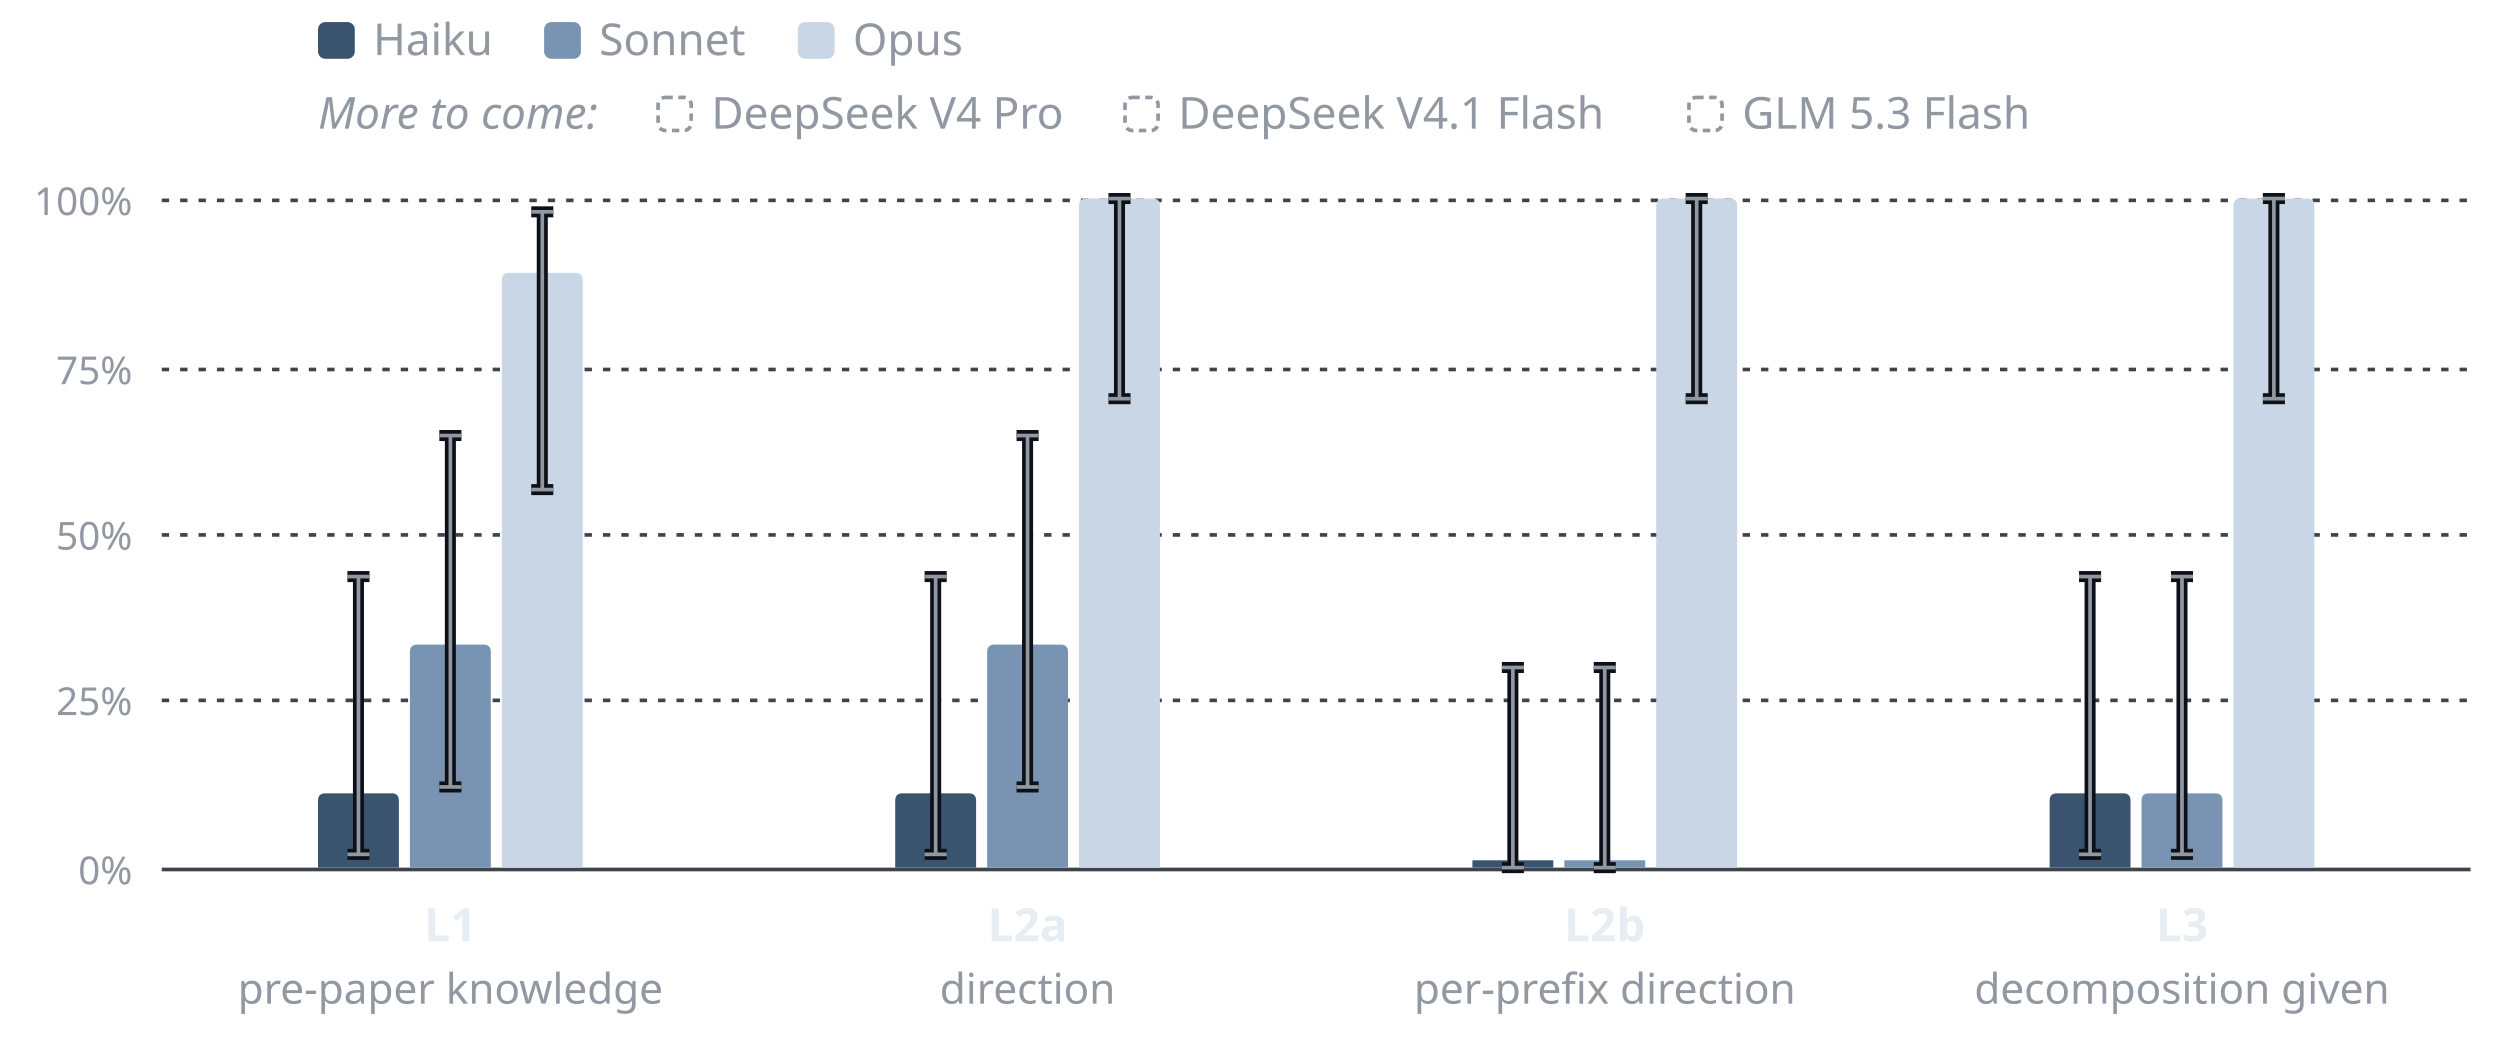
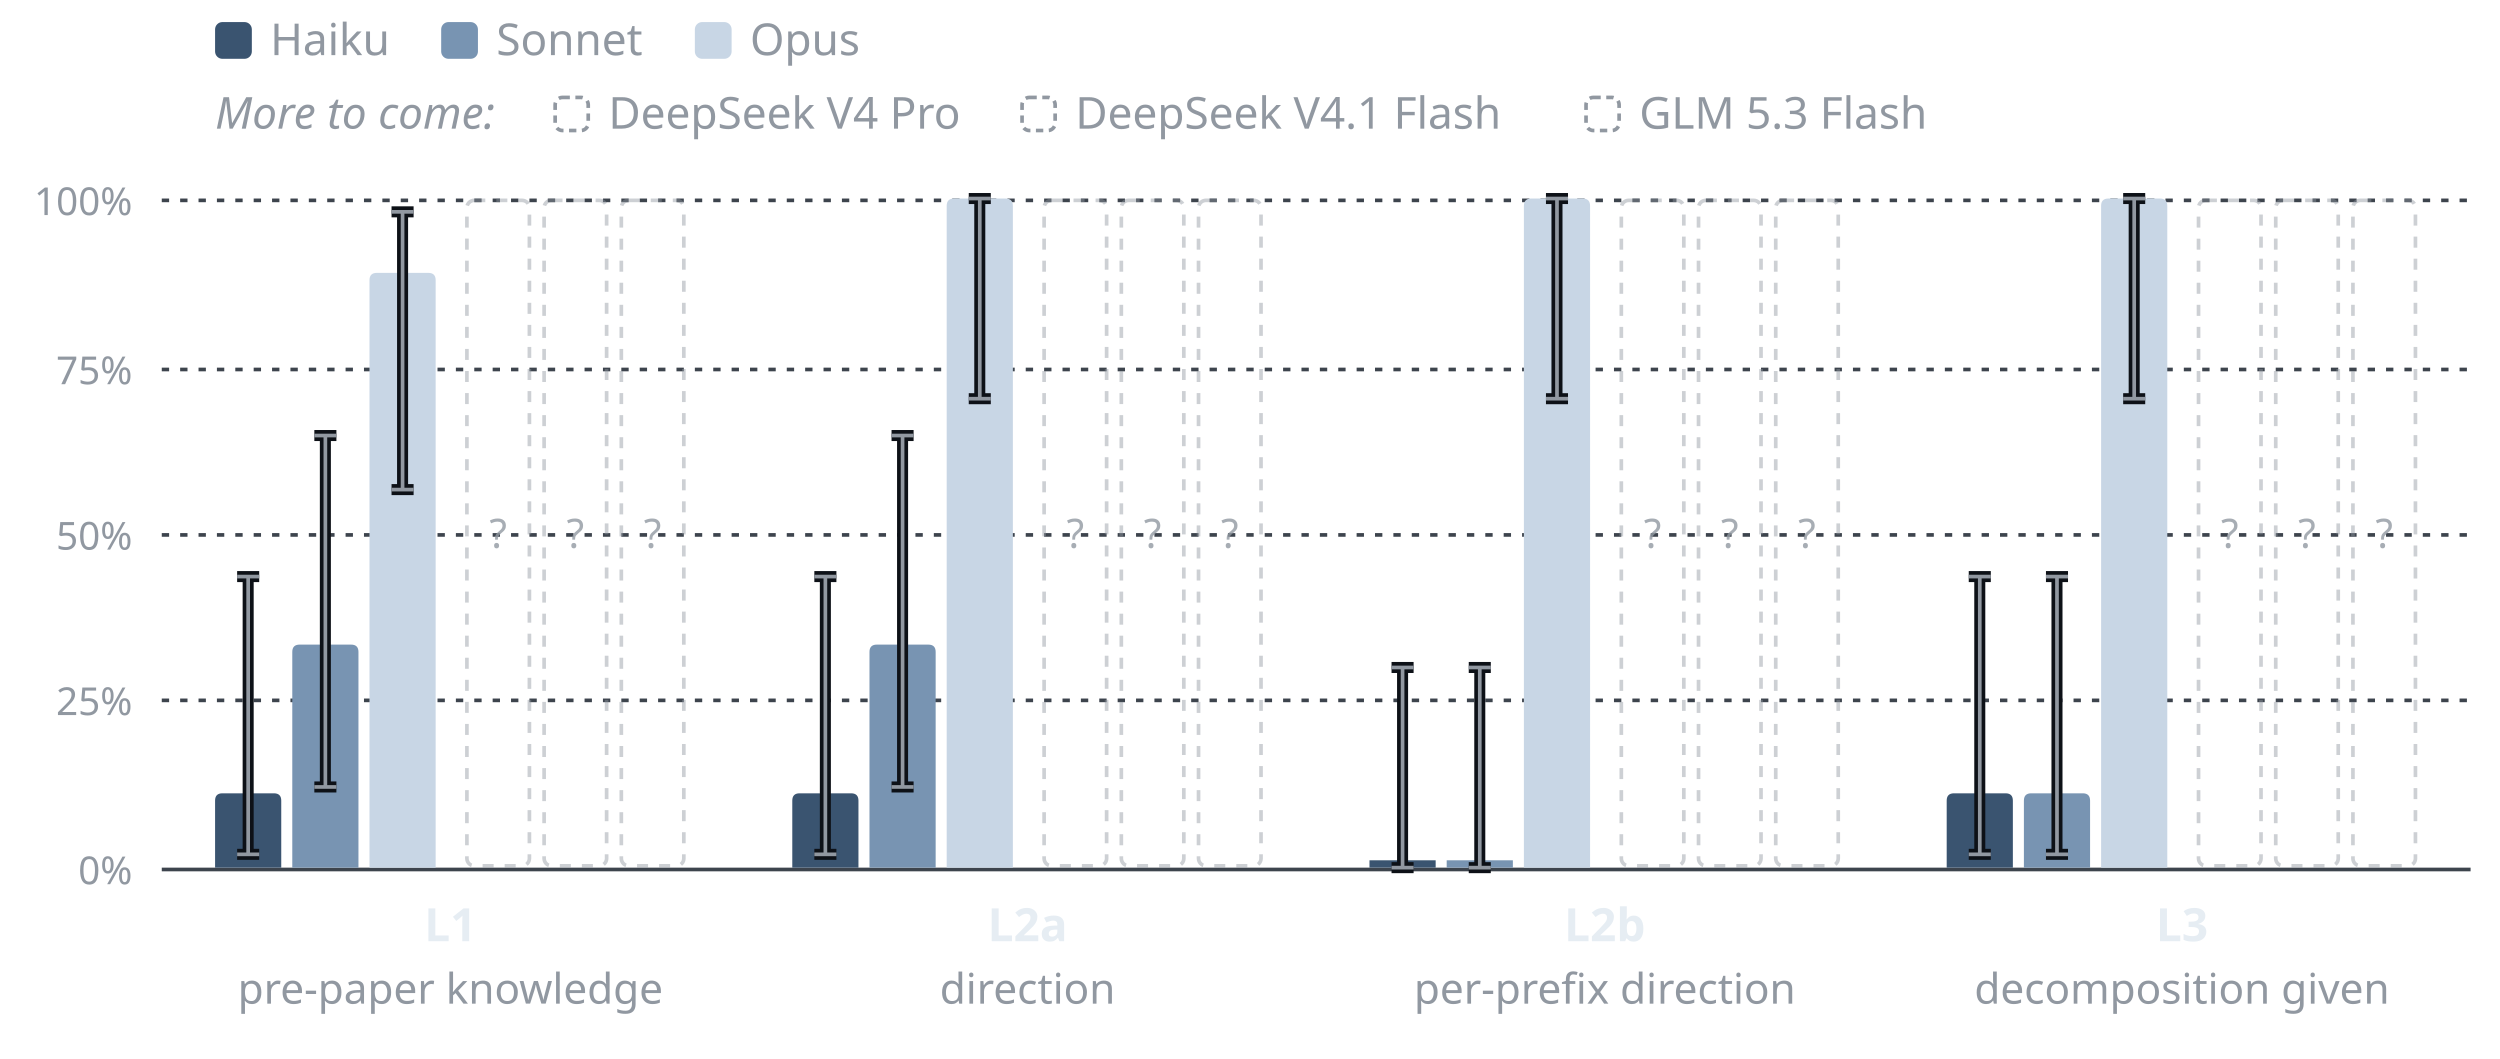
<svg xmlns="http://www.w3.org/2000/svg" width="680" height="288" viewBox="0 0 680 288" font-family="-apple-system, BlinkMacSystemFont, 'Segoe UI', 'Noto Sans', Helvetica, Arial, sans-serif" role="img" aria-labelledby="title desc">
-   <rect x="86.5" y="6" width="10" height="10" rx="2" fill="#3a5470" />
-   <text x="101.5" y="15" font-size="12" fill="#9198a1">Haiku</text>
-   <rect x="148.0" y="6" width="10" height="10" rx="2" fill="#7894b2" />
-   <text x="163.0" y="15" font-size="12" fill="#9198a1">Sonnet</text>
-   <rect x="217.0" y="6" width="10" height="10" rx="2" fill="#c8d6e5" />
-   <text x="232.0" y="15" font-size="12" fill="#9198a1">Opus</text>
-   <text x="86.5" y="35" font-size="12" font-style="italic" fill="#9198a1">More to come:</text>
-   <rect x="179.0" y="26.5" width="9" height="9" rx="2" fill="none" stroke="#9198a1" stroke-dasharray="2 1.5" />
-   <text x="193.5" y="35" font-size="12" fill="#9198a1">DeepSeek V4 Pro</text>
-   <rect x="306.0" y="26.5" width="9" height="9" rx="2" fill="none" stroke="#9198a1" stroke-dasharray="2 1.5" />
-   <text x="320.5" y="35" font-size="12" fill="#9198a1">DeepSeek V4.1 Flash</text>
-   <rect x="459.4" y="26.5" width="9" height="9" rx="2" fill="none" stroke="#9198a1" stroke-dasharray="2 1.5" />
-   <text x="473.9" y="35" font-size="12" fill="#9198a1">GLM 5.3 Flash</text>
+   <rect x="58.5" y="6" width="10" height="10" rx="2" fill="#3a5470" />
+   <text x="73.5" y="15" font-size="12" fill="#9198a1">Haiku</text>
+   <rect x="120.0" y="6" width="10" height="10" rx="2" fill="#7894b2" />
+   <text x="135.0" y="15" font-size="12" fill="#9198a1">Sonnet</text>
+   <rect x="189.0" y="6" width="10" height="10" rx="2" fill="#c8d6e5" />
+   <text x="204.0" y="15" font-size="12" fill="#9198a1">Opus</text>
+   <text x="58.5" y="35" font-size="12" font-style="italic" fill="#9198a1">More to come:</text>
+   <rect x="151.0" y="26.5" width="9" height="9" rx="2" fill="none" stroke="#9198a1" stroke-dasharray="2 1.5" />
+   <text x="165.5" y="35" font-size="12" fill="#9198a1">DeepSeek V4 Pro</text>
+   <rect x="278.0" y="26.5" width="9" height="9" rx="2" fill="none" stroke="#9198a1" stroke-dasharray="2 1.5" />
+   <text x="292.5" y="35" font-size="12" fill="#9198a1">DeepSeek V4.1 Flash</text>
+   <rect x="431.4" y="26.5" width="9" height="9" rx="2" fill="none" stroke="#9198a1" stroke-dasharray="2 1.5" />
+   <text x="445.9" y="35" font-size="12" fill="#9198a1">GLM 5.3 Flash</text>
  <line x1="44" x2="672" y1="236.5" y2="236.5" stroke="#3d444d" />
  <text x="36" y="240.5" font-size="10.5" text-anchor="end" fill="#9198a1" font-variant-numeric="tabular-nums">0%</text>
  <line x1="44" x2="672" y1="190.5" y2="190.5" stroke="#3d444d" stroke-dasharray="2 3" />
  <text x="36" y="194.5" font-size="10.5" text-anchor="end" fill="#9198a1" font-variant-numeric="tabular-nums">25%</text>
  <line x1="44" x2="672" y1="145.5" y2="145.5" stroke="#3d444d" stroke-dasharray="2 3" />
  <text x="36" y="149.5" font-size="10.5" text-anchor="end" fill="#9198a1" font-variant-numeric="tabular-nums">50%</text>
  <line x1="44" x2="672" y1="100.5" y2="100.5" stroke="#3d444d" stroke-dasharray="2 3" />
  <text x="36" y="104.5" font-size="10.5" text-anchor="end" fill="#9198a1" font-variant-numeric="tabular-nums">75%</text>
  <line x1="44" x2="672" y1="54.5" y2="54.5" stroke="#3d444d" stroke-dasharray="2 3" />
  <text x="36" y="58.5" font-size="10.5" text-anchor="end" fill="#9198a1" font-variant-numeric="tabular-nums">100%</text>
-   <path d="M86.5,236.0 V217.778 Q86.5,215.778 88.5,215.778 H106.5 Q108.5,215.778 108.5,217.778 V236.0 Z" fill="#3a5470" />
-   <path d="M97.5,232.38 V156.829 M94.5,156.829 H100.5 M94.5,232.38 H100.5" stroke="#0d1117" stroke-width="3" fill="none" />
-   <path d="M97.5,232.38 V156.829 M94.5,156.829 H100.5 M94.5,232.38 H100.5" stroke="#9198a1" stroke-width="1" fill="none" />
-   <path d="M111.5,236.0 V177.333 Q111.5,175.333 113.5,175.333 H131.5 Q133.5,175.333 133.5,177.333 V236.0 Z" fill="#7894b2" />
-   <path d="M122.5,214.054 V118.464 M119.5,118.464 H125.5 M119.5,214.054 H125.5" stroke="#0d1117" stroke-width="3" fill="none" />
-   <path d="M122.5,214.054 V118.464 M119.5,118.464 H125.5 M119.5,214.054 H125.5" stroke="#9198a1" stroke-width="1" fill="none" />
-   <path d="M136.5,236.0 V76.222 Q136.5,74.222 138.5,74.222 H156.5 Q158.5,74.222 158.5,76.222 V236.0 Z" fill="#c8d6e5" />
-   <path d="M147.5,133.171 V57.62 M144.5,57.62 H150.5 M144.5,133.171 H150.5" stroke="#0d1117" stroke-width="3" fill="none" />
-   <path d="M147.5,133.171 V57.62 M144.5,57.62 H150.5 M144.5,133.171 H150.5" stroke="#9198a1" stroke-width="1" fill="none" />
+   <path d="M58.5,236.0 V217.778 Q58.5,215.778 60.5,215.778 H74.5 Q76.5,215.778 76.5,217.778 V236.0 Z" fill="#3a5470" />
+   <path d="M67.5,232.38 V156.829 M64.5,156.829 H70.5 M64.5,232.38 H70.5" stroke="#0d1117" stroke-width="3" fill="none" />
+   <path d="M67.5,232.38 V156.829 M64.5,156.829 H70.5 M64.5,232.38 H70.5" stroke="#9198a1" stroke-width="1" fill="none" />
+   <path d="M79.5,236.0 V177.333 Q79.5,175.333 81.5,175.333 H95.5 Q97.5,175.333 97.5,177.333 V236.0 Z" fill="#7894b2" />
+   <path d="M88.5,214.054 V118.464 M85.5,118.464 H91.5 M85.5,214.054 H91.5" stroke="#0d1117" stroke-width="3" fill="none" />
+   <path d="M88.5,214.054 V118.464 M85.5,118.464 H91.5 M85.5,214.054 H91.5" stroke="#9198a1" stroke-width="1" fill="none" />
+   <path d="M100.5,236.0 V76.222 Q100.5,74.222 102.5,74.222 H116.5 Q118.5,74.222 118.5,76.222 V236.0 Z" fill="#c8d6e5" />
+   <path d="M109.5,133.171 V57.62 M106.5,57.62 H112.5 M106.5,133.171 H112.5" stroke="#0d1117" stroke-width="3" fill="none" />
+   <path d="M109.5,133.171 V57.62 M106.5,57.62 H112.5 M106.5,133.171 H112.5" stroke="#9198a1" stroke-width="1" fill="none" />
+   <rect x="127.0" y="54.5" width="17" height="181" rx="2" fill="none" stroke="#9198a1" stroke-opacity="0.45" stroke-dasharray="3 3" />
+   <text x="135.5" y="149.0" font-size="11" text-anchor="middle" fill="#9198a1" fill-opacity="0.8">?</text>
+   <rect x="148.0" y="54.5" width="17" height="181" rx="2" fill="none" stroke="#9198a1" stroke-opacity="0.45" stroke-dasharray="3 3" />
+   <text x="156.5" y="149.0" font-size="11" text-anchor="middle" fill="#9198a1" fill-opacity="0.8">?</text>
+   <rect x="169.0" y="54.5" width="17" height="181" rx="2" fill="none" stroke="#9198a1" stroke-opacity="0.45" stroke-dasharray="3 3" />
+   <text x="177.5" y="149.0" font-size="11" text-anchor="middle" fill="#9198a1" fill-opacity="0.8">?</text>
  <text x="122.5" y="256" font-size="12.5" font-weight="600" text-anchor="middle" fill="#e6edf3">L1</text>
  <text x="122.5" y="273" font-size="11.5" text-anchor="middle" fill="#9198a1">pre-paper knowledge</text>
-   <path d="M243.5,236.0 V217.778 Q243.5,215.778 245.5,215.778 H263.5 Q265.5,215.778 265.5,217.778 V236.0 Z" fill="#3a5470" />
-   <path d="M254.5,232.38 V156.829 M251.5,156.829 H257.5 M251.5,232.38 H257.5" stroke="#0d1117" stroke-width="3" fill="none" />
-   <path d="M254.5,232.38 V156.829 M251.5,156.829 H257.5 M251.5,232.38 H257.5" stroke="#9198a1" stroke-width="1" fill="none" />
-   <path d="M268.5,236.0 V177.333 Q268.5,175.333 270.5,175.333 H288.5 Q290.5,175.333 290.5,177.333 V236.0 Z" fill="#7894b2" />
-   <path d="M279.5,214.054 V118.464 M276.5,118.464 H282.5 M276.5,214.054 H282.5" stroke="#0d1117" stroke-width="3" fill="none" />
-   <path d="M279.5,214.054 V118.464 M276.5,118.464 H282.5 M276.5,214.054 H282.5" stroke="#9198a1" stroke-width="1" fill="none" />
-   <path d="M293.5,236.0 V56.0 Q293.5,54.0 295.5,54.0 H313.5 Q315.5,54.0 315.5,56.0 V236.0 Z" fill="#c8d6e5" />
-   <path d="M304.5,108.446 V54.0 M301.5,54.0 H307.5 M301.5,108.446 H307.5" stroke="#0d1117" stroke-width="3" fill="none" />
-   <path d="M304.5,108.446 V54.0 M301.5,54.0 H307.5 M301.5,108.446 H307.5" stroke="#9198a1" stroke-width="1" fill="none" />
+   <path d="M215.5,236.0 V217.778 Q215.5,215.778 217.5,215.778 H231.5 Q233.5,215.778 233.5,217.778 V236.0 Z" fill="#3a5470" />
+   <path d="M224.5,232.38 V156.829 M221.5,156.829 H227.5 M221.5,232.38 H227.5" stroke="#0d1117" stroke-width="3" fill="none" />
+   <path d="M224.5,232.38 V156.829 M221.5,156.829 H227.5 M221.5,232.38 H227.5" stroke="#9198a1" stroke-width="1" fill="none" />
+   <path d="M236.5,236.0 V177.333 Q236.5,175.333 238.5,175.333 H252.5 Q254.5,175.333 254.5,177.333 V236.0 Z" fill="#7894b2" />
+   <path d="M245.5,214.054 V118.464 M242.5,118.464 H248.5 M242.5,214.054 H248.5" stroke="#0d1117" stroke-width="3" fill="none" />
+   <path d="M245.5,214.054 V118.464 M242.5,118.464 H248.5 M242.5,214.054 H248.5" stroke="#9198a1" stroke-width="1" fill="none" />
+   <path d="M257.5,236.0 V56.0 Q257.5,54.0 259.5,54.0 H273.5 Q275.5,54.0 275.5,56.0 V236.0 Z" fill="#c8d6e5" />
+   <path d="M266.5,108.446 V54.0 M263.5,54.0 H269.5 M263.5,108.446 H269.5" stroke="#0d1117" stroke-width="3" fill="none" />
+   <path d="M266.5,108.446 V54.0 M263.5,54.0 H269.5 M263.5,108.446 H269.5" stroke="#9198a1" stroke-width="1" fill="none" />
+   <rect x="284.0" y="54.5" width="17" height="181" rx="2" fill="none" stroke="#9198a1" stroke-opacity="0.45" stroke-dasharray="3 3" />
+   <text x="292.5" y="149.0" font-size="11" text-anchor="middle" fill="#9198a1" fill-opacity="0.8">?</text>
+   <rect x="305.0" y="54.5" width="17" height="181" rx="2" fill="none" stroke="#9198a1" stroke-opacity="0.45" stroke-dasharray="3 3" />
+   <text x="313.5" y="149.0" font-size="11" text-anchor="middle" fill="#9198a1" fill-opacity="0.8">?</text>
+   <rect x="326.0" y="54.5" width="17" height="181" rx="2" fill="none" stroke="#9198a1" stroke-opacity="0.45" stroke-dasharray="3 3" />
+   <text x="334.5" y="149.0" font-size="11" text-anchor="middle" fill="#9198a1" fill-opacity="0.8">?</text>
  <text x="279.5" y="256" font-size="12.5" font-weight="600" text-anchor="middle" fill="#e6edf3">L2a</text>
  <text x="279.5" y="273" font-size="11.5" text-anchor="middle" fill="#9198a1">direction</text>
-   <rect x="400.5" y="234.0" width="22" height="2" fill="#3a5470" />
-   <path d="M411.5,236.0 V181.554 M408.5,181.554 H414.5 M408.5,236.0 H414.5" stroke="#0d1117" stroke-width="3" fill="none" />
-   <path d="M411.5,236.0 V181.554 M408.5,181.554 H414.5 M408.5,236.0 H414.5" stroke="#9198a1" stroke-width="1" fill="none" />
-   <rect x="425.5" y="234.0" width="22" height="2" fill="#7894b2" />
-   <path d="M436.5,236.0 V181.554 M433.5,181.554 H439.5 M433.5,236.0 H439.5" stroke="#0d1117" stroke-width="3" fill="none" />
-   <path d="M436.5,236.0 V181.554 M433.5,181.554 H439.5 M433.5,236.0 H439.5" stroke="#9198a1" stroke-width="1" fill="none" />
-   <path d="M450.5,236.0 V56.0 Q450.5,54.0 452.5,54.0 H470.5 Q472.5,54.0 472.5,56.0 V236.0 Z" fill="#c8d6e5" />
-   <path d="M461.5,108.446 V54.0 M458.5,54.0 H464.5 M458.5,108.446 H464.5" stroke="#0d1117" stroke-width="3" fill="none" />
-   <path d="M461.5,108.446 V54.0 M458.5,54.0 H464.5 M458.5,108.446 H464.5" stroke="#9198a1" stroke-width="1" fill="none" />
+   <rect x="372.5" y="234.0" width="18" height="2" fill="#3a5470" />
+   <path d="M381.5,236.0 V181.554 M378.5,181.554 H384.5 M378.5,236.0 H384.5" stroke="#0d1117" stroke-width="3" fill="none" />
+   <path d="M381.5,236.0 V181.554 M378.5,181.554 H384.5 M378.5,236.0 H384.5" stroke="#9198a1" stroke-width="1" fill="none" />
+   <rect x="393.5" y="234.0" width="18" height="2" fill="#7894b2" />
+   <path d="M402.5,236.0 V181.554 M399.5,181.554 H405.5 M399.5,236.0 H405.5" stroke="#0d1117" stroke-width="3" fill="none" />
+   <path d="M402.5,236.0 V181.554 M399.5,181.554 H405.5 M399.5,236.0 H405.5" stroke="#9198a1" stroke-width="1" fill="none" />
+   <path d="M414.5,236.0 V56.0 Q414.5,54.0 416.5,54.0 H430.5 Q432.5,54.0 432.5,56.0 V236.0 Z" fill="#c8d6e5" />
+   <path d="M423.5,108.446 V54.0 M420.5,54.0 H426.5 M420.5,108.446 H426.5" stroke="#0d1117" stroke-width="3" fill="none" />
+   <path d="M423.5,108.446 V54.0 M420.5,54.0 H426.5 M420.5,108.446 H426.5" stroke="#9198a1" stroke-width="1" fill="none" />
+   <rect x="441.0" y="54.5" width="17" height="181" rx="2" fill="none" stroke="#9198a1" stroke-opacity="0.45" stroke-dasharray="3 3" />
+   <text x="449.5" y="149.0" font-size="11" text-anchor="middle" fill="#9198a1" fill-opacity="0.8">?</text>
+   <rect x="462.0" y="54.5" width="17" height="181" rx="2" fill="none" stroke="#9198a1" stroke-opacity="0.45" stroke-dasharray="3 3" />
+   <text x="470.5" y="149.0" font-size="11" text-anchor="middle" fill="#9198a1" fill-opacity="0.8">?</text>
+   <rect x="483.0" y="54.5" width="17" height="181" rx="2" fill="none" stroke="#9198a1" stroke-opacity="0.45" stroke-dasharray="3 3" />
+   <text x="491.5" y="149.0" font-size="11" text-anchor="middle" fill="#9198a1" fill-opacity="0.8">?</text>
  <text x="436.5" y="256" font-size="12.5" font-weight="600" text-anchor="middle" fill="#e6edf3">L2b</text>
  <text x="436.5" y="273" font-size="11.5" text-anchor="middle" fill="#9198a1">per-prefix direction</text>
-   <path d="M557.5,236.0 V217.778 Q557.5,215.778 559.5,215.778 H577.5 Q579.5,215.778 579.5,217.778 V236.0 Z" fill="#3a5470" />
-   <path d="M568.5,232.38 V156.829 M565.5,156.829 H571.5 M565.5,232.38 H571.5" stroke="#0d1117" stroke-width="3" fill="none" />
-   <path d="M568.5,232.38 V156.829 M565.5,156.829 H571.5 M565.5,232.38 H571.5" stroke="#9198a1" stroke-width="1" fill="none" />
-   <path d="M582.5,236.0 V217.778 Q582.5,215.778 584.5,215.778 H602.5 Q604.5,215.778 604.5,217.778 V236.0 Z" fill="#7894b2" />
-   <path d="M593.5,232.38 V156.829 M590.5,156.829 H596.5 M590.5,232.38 H596.5" stroke="#0d1117" stroke-width="3" fill="none" />
-   <path d="M593.5,232.38 V156.829 M590.5,156.829 H596.5 M590.5,232.38 H596.5" stroke="#9198a1" stroke-width="1" fill="none" />
-   <path d="M607.5,236.0 V56.0 Q607.5,54.0 609.5,54.0 H627.5 Q629.5,54.0 629.5,56.0 V236.0 Z" fill="#c8d6e5" />
-   <path d="M618.5,108.446 V54.0 M615.5,54.0 H621.5 M615.5,108.446 H621.5" stroke="#0d1117" stroke-width="3" fill="none" />
-   <path d="M618.5,108.446 V54.0 M615.5,54.0 H621.5 M615.5,108.446 H621.5" stroke="#9198a1" stroke-width="1" fill="none" />
+   <path d="M529.5,236.0 V217.778 Q529.5,215.778 531.5,215.778 H545.5 Q547.5,215.778 547.5,217.778 V236.0 Z" fill="#3a5470" />
+   <path d="M538.5,232.38 V156.829 M535.5,156.829 H541.5 M535.5,232.38 H541.5" stroke="#0d1117" stroke-width="3" fill="none" />
+   <path d="M538.5,232.38 V156.829 M535.5,156.829 H541.5 M535.5,232.38 H541.5" stroke="#9198a1" stroke-width="1" fill="none" />
+   <path d="M550.5,236.0 V217.778 Q550.5,215.778 552.5,215.778 H566.5 Q568.5,215.778 568.5,217.778 V236.0 Z" fill="#7894b2" />
+   <path d="M559.5,232.38 V156.829 M556.5,156.829 H562.5 M556.5,232.38 H562.5" stroke="#0d1117" stroke-width="3" fill="none" />
+   <path d="M559.5,232.38 V156.829 M556.5,156.829 H562.5 M556.5,232.38 H562.5" stroke="#9198a1" stroke-width="1" fill="none" />
+   <path d="M571.5,236.0 V56.0 Q571.5,54.0 573.5,54.0 H587.5 Q589.5,54.0 589.5,56.0 V236.0 Z" fill="#c8d6e5" />
+   <path d="M580.5,108.446 V54.0 M577.5,54.0 H583.5 M577.5,108.446 H583.5" stroke="#0d1117" stroke-width="3" fill="none" />
+   <path d="M580.5,108.446 V54.0 M577.5,54.0 H583.5 M577.5,108.446 H583.5" stroke="#9198a1" stroke-width="1" fill="none" />
+   <rect x="598.0" y="54.5" width="17" height="181" rx="2" fill="none" stroke="#9198a1" stroke-opacity="0.45" stroke-dasharray="3 3" />
+   <text x="606.5" y="149.0" font-size="11" text-anchor="middle" fill="#9198a1" fill-opacity="0.8">?</text>
+   <rect x="619.0" y="54.5" width="17" height="181" rx="2" fill="none" stroke="#9198a1" stroke-opacity="0.45" stroke-dasharray="3 3" />
+   <text x="627.5" y="149.0" font-size="11" text-anchor="middle" fill="#9198a1" fill-opacity="0.8">?</text>
+   <rect x="640.0" y="54.5" width="17" height="181" rx="2" fill="none" stroke="#9198a1" stroke-opacity="0.45" stroke-dasharray="3 3" />
+   <text x="648.5" y="149.0" font-size="11" text-anchor="middle" fill="#9198a1" fill-opacity="0.8">?</text>
  <text x="593.5" y="256" font-size="12.5" font-weight="600" text-anchor="middle" fill="#e6edf3">L3</text>
  <text x="593.5" y="273" font-size="11.5" text-anchor="middle" fill="#9198a1">decomposition given</text>
</svg>
